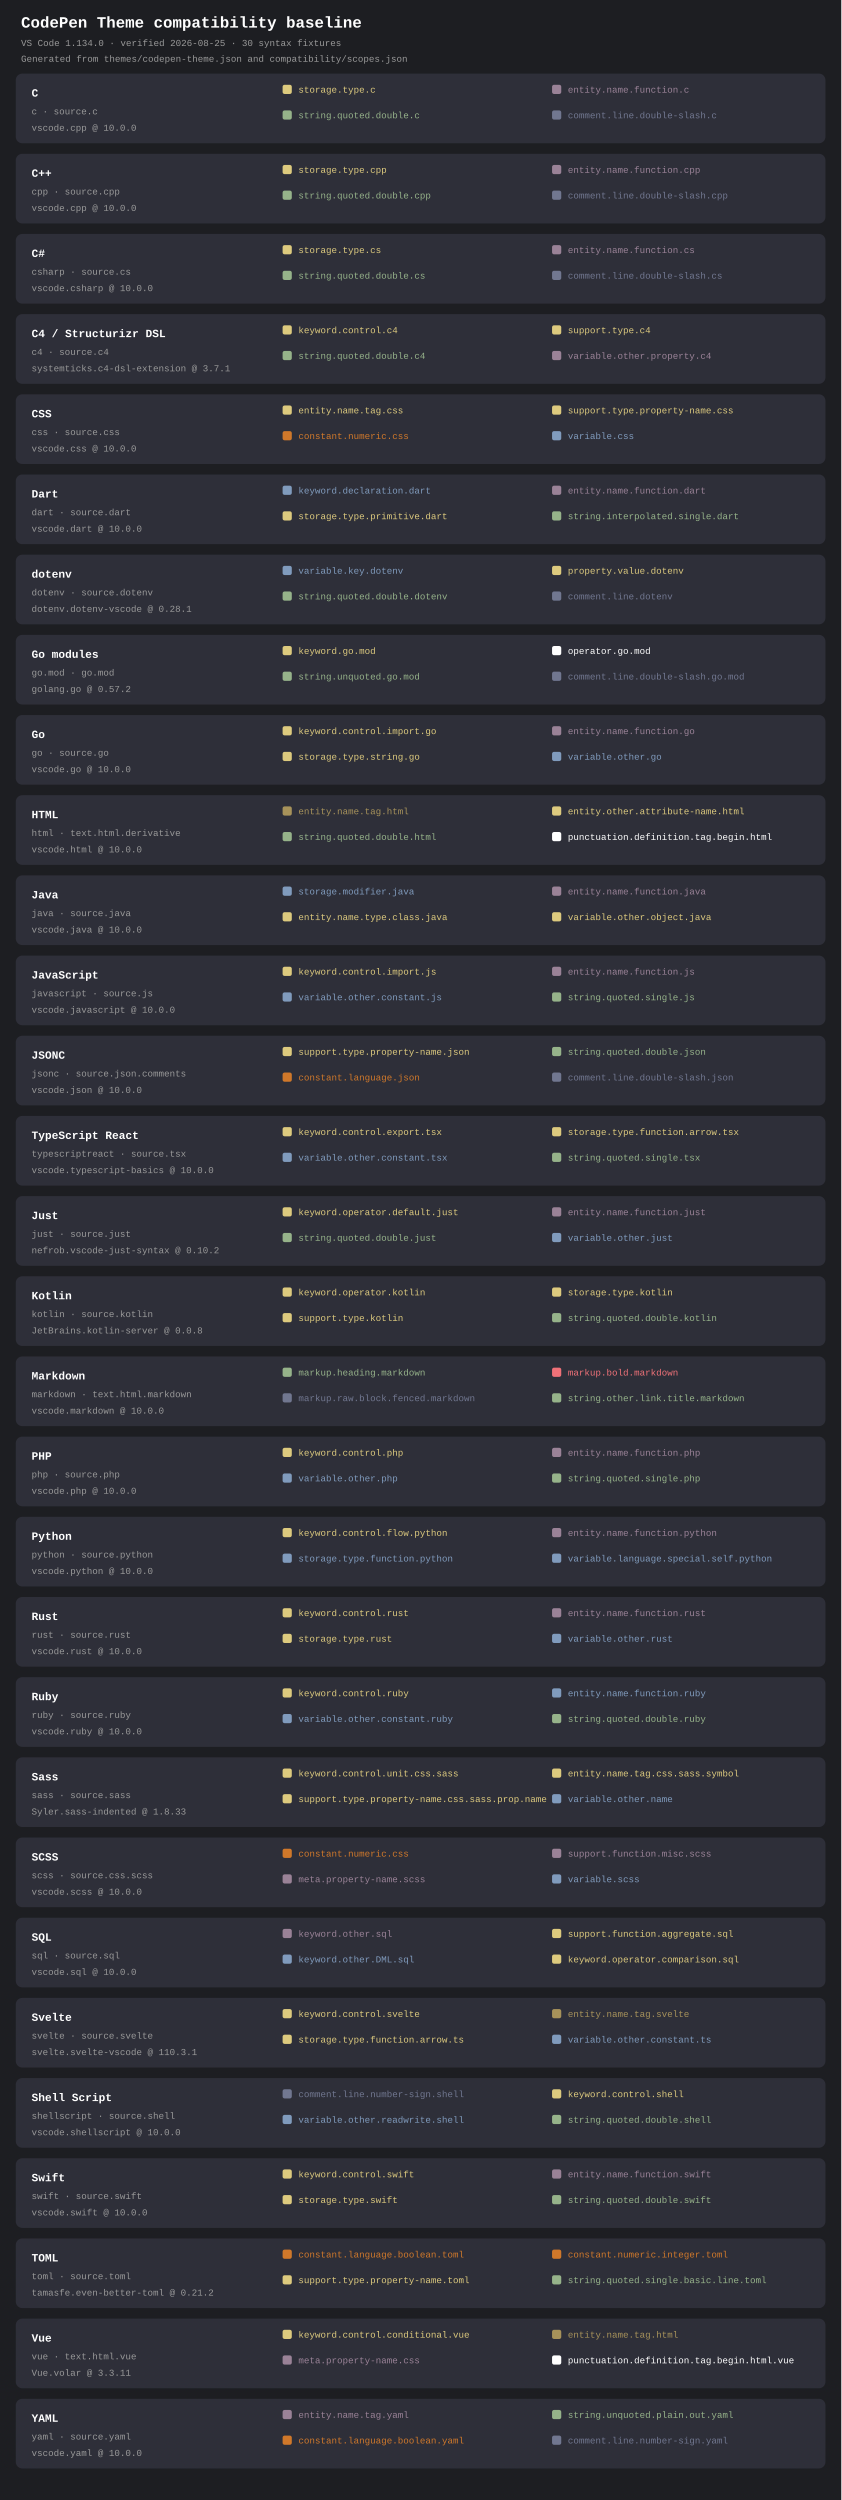
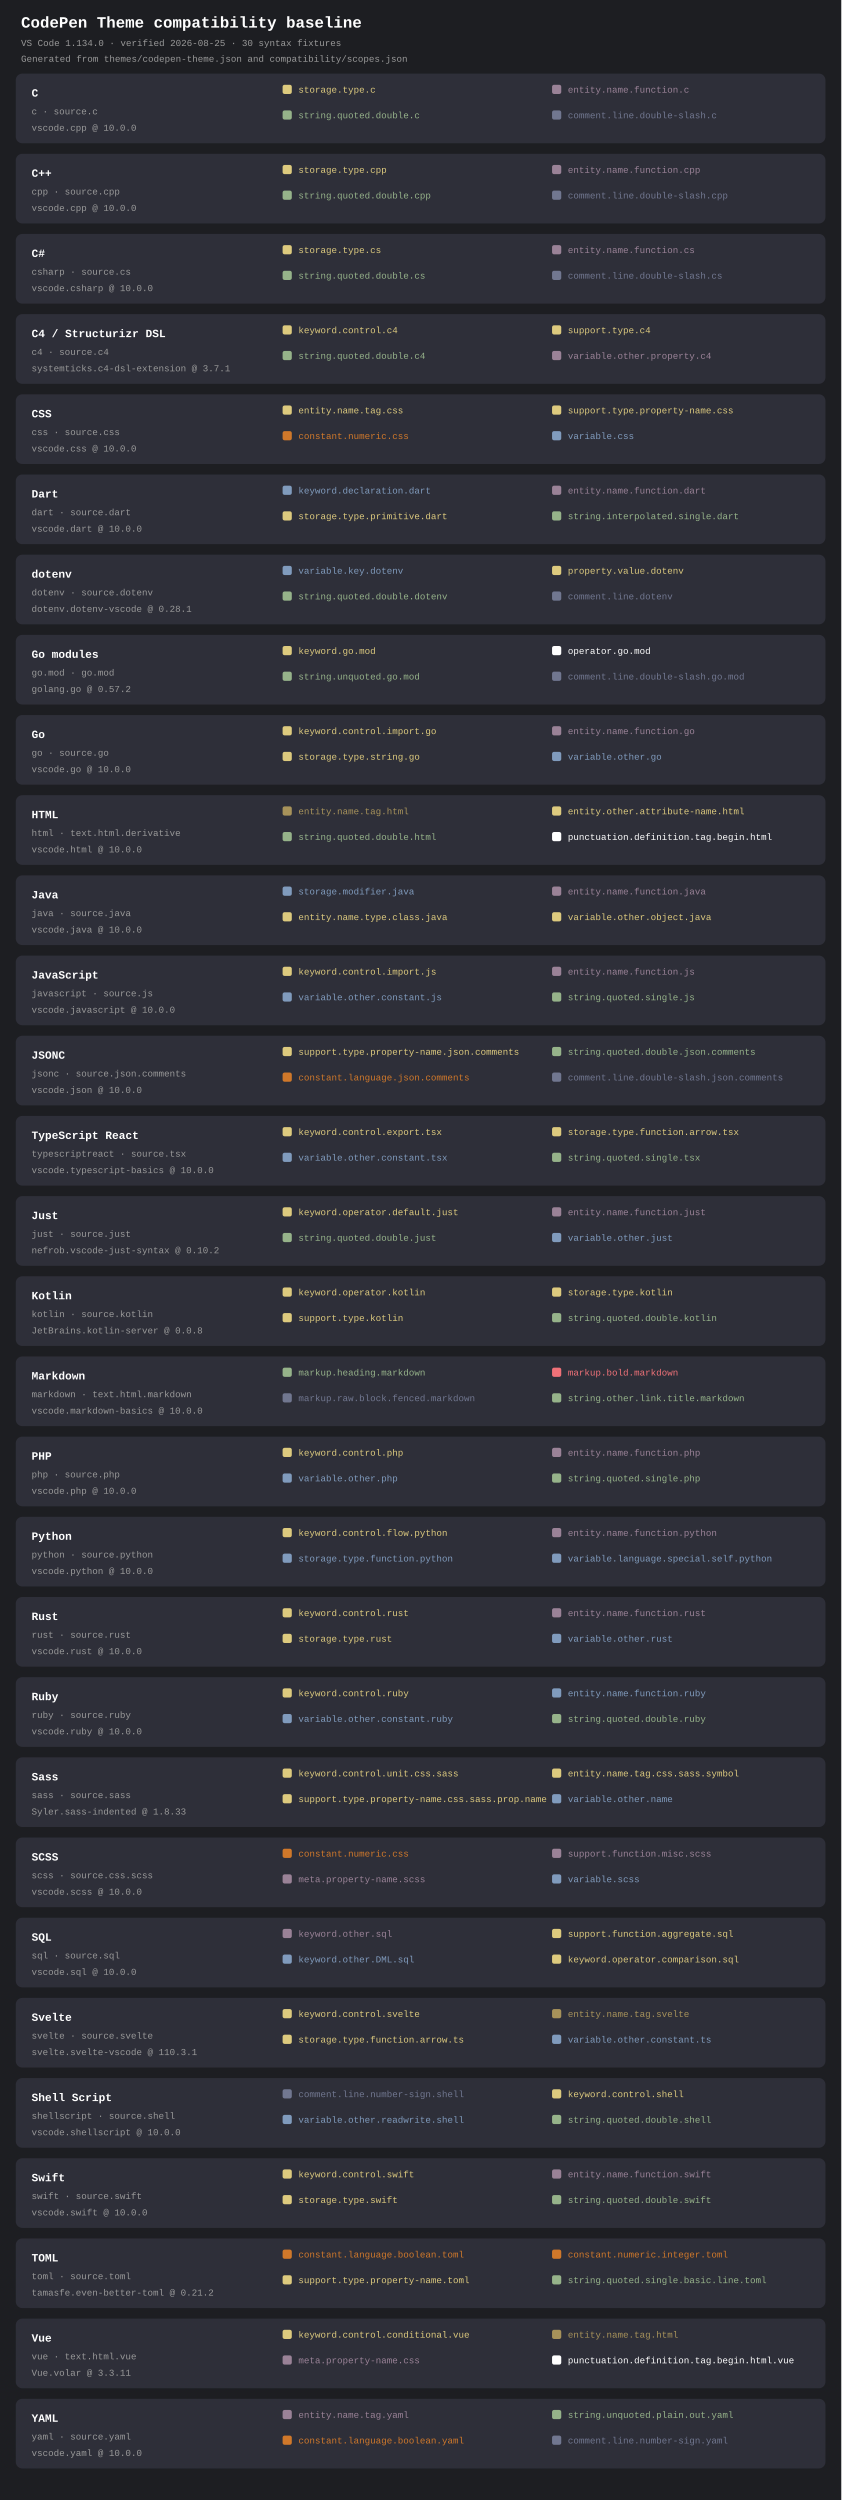
<svg xmlns="http://www.w3.org/2000/svg" width="1280" height="3804" viewBox="0 0 1280 3804">
  <style>text{font:14px SFMono-Regular,Consolas,Liberation Mono,monospace}.title{font-size:24px;font-weight:700}.language{font-size:17px;font-weight:700}</style>
  <rect width="100%" height="100%" fill="#1d1e22" />
  <text class="title" x="32" y="42" fill="#ffffff">CodePen Theme compatibility baseline</text>
  <text x="32" y="70" fill="#999999">VS Code 1.134.0 · verified 2026-08-25 · 30 syntax fixtures</text>
  <text x="32" y="94" fill="#999999">Generated from themes/codepen-theme.json and compatibility/scopes.json</text>
  <rect x="24" y="112" width="1232" height="106" rx="10" fill="#2e2f39" />
  <text class="language" x="48" y="147" fill="#ffffff">C</text>
  <text x="48" y="174" fill="#999999">c · source.c</text>
  <text x="48" y="199" fill="#999999">vscode.cpp @ 10.0.0</text>
  <rect x="430" y="129" width="14" height="14" rx="3" fill="#ddca7e" />
  <text x="454" y="141" fill="#ddca7e" font-style="italic">storage.type.c</text>
  <rect x="840" y="129" width="14" height="14" rx="3" fill="#9a8297" />
  <text x="864" y="141" fill="#9a8297">entity.name.function.c</text>
  <rect x="430" y="168" width="14" height="14" rx="3" fill="#96b38a" />
  <text x="454" y="180" fill="#96b38a">string.quoted.double.c</text>
  <rect x="840" y="168" width="14" height="14" rx="3" fill="#717790" />
  <text x="864" y="180" fill="#717790" font-style="italic">comment.line.double-slash.c</text>
  <rect x="24" y="234" width="1232" height="106" rx="10" fill="#2e2f39" />
  <text class="language" x="48" y="269" fill="#ffffff">C++</text>
  <text x="48" y="296" fill="#999999">cpp · source.cpp</text>
  <text x="48" y="321" fill="#999999">vscode.cpp @ 10.0.0</text>
  <rect x="430" y="251" width="14" height="14" rx="3" fill="#ddca7e" />
  <text x="454" y="263" fill="#ddca7e" font-style="italic">storage.type.cpp</text>
  <rect x="840" y="251" width="14" height="14" rx="3" fill="#9a8297" />
  <text x="864" y="263" fill="#9a8297">entity.name.function.cpp</text>
  <rect x="430" y="290" width="14" height="14" rx="3" fill="#96b38a" />
  <text x="454" y="302" fill="#96b38a">string.quoted.double.cpp</text>
  <rect x="840" y="290" width="14" height="14" rx="3" fill="#717790" />
  <text x="864" y="302" fill="#717790" font-style="italic">comment.line.double-slash.cpp</text>
  <rect x="24" y="356" width="1232" height="106" rx="10" fill="#2e2f39" />
  <text class="language" x="48" y="391" fill="#ffffff">C#</text>
  <text x="48" y="418" fill="#999999">csharp · source.cs</text>
  <text x="48" y="443" fill="#999999">vscode.csharp @ 10.0.0</text>
  <rect x="430" y="373" width="14" height="14" rx="3" fill="#ddca7e" />
  <text x="454" y="385" fill="#ddca7e" font-style="italic">storage.type.cs</text>
  <rect x="840" y="373" width="14" height="14" rx="3" fill="#9a8297" />
  <text x="864" y="385" fill="#9a8297">entity.name.function.cs</text>
  <rect x="430" y="412" width="14" height="14" rx="3" fill="#96b38a" />
  <text x="454" y="424" fill="#96b38a">string.quoted.double.cs</text>
  <rect x="840" y="412" width="14" height="14" rx="3" fill="#717790" />
  <text x="864" y="424" fill="#717790" font-style="italic">comment.line.double-slash.cs</text>
  <rect x="24" y="478" width="1232" height="106" rx="10" fill="#2e2f39" />
  <text class="language" x="48" y="513" fill="#ffffff">C4 / Structurizr DSL</text>
  <text x="48" y="540" fill="#999999">c4 · source.c4</text>
  <text x="48" y="565" fill="#999999">systemticks.c4-dsl-extension @ 3.7.1</text>
  <rect x="430" y="495" width="14" height="14" rx="3" fill="#ddca7e" />
  <text x="454" y="507" fill="#ddca7e">keyword.control.c4</text>
  <rect x="840" y="495" width="14" height="14" rx="3" fill="#ddca7e" />
  <text x="864" y="507" fill="#ddca7e">support.type.c4</text>
  <rect x="430" y="534" width="14" height="14" rx="3" fill="#96b38a" />
  <text x="454" y="546" fill="#96b38a">string.quoted.double.c4</text>
  <rect x="840" y="534" width="14" height="14" rx="3" fill="#9a8297" />
  <text x="864" y="546" fill="#9a8297">variable.other.property.c4</text>
  <rect x="24" y="600" width="1232" height="106" rx="10" fill="#2e2f39" />
  <text class="language" x="48" y="635" fill="#ffffff">CSS</text>
  <text x="48" y="662" fill="#999999">css · source.css</text>
  <text x="48" y="687" fill="#999999">vscode.css @ 10.0.0</text>
  <rect x="430" y="617" width="14" height="14" rx="3" fill="#ddca7e" />
  <text x="454" y="629" fill="#ddca7e">entity.name.tag.css</text>
  <rect x="840" y="617" width="14" height="14" rx="3" fill="#ddca7e" />
  <text x="864" y="629" fill="#ddca7e">support.type.property-name.css</text>
  <rect x="430" y="656" width="14" height="14" rx="3" fill="#d0782a" />
  <text x="454" y="668" fill="#d0782a">constant.numeric.css</text>
  <rect x="840" y="656" width="14" height="14" rx="3" fill="#809bbd" />
  <text x="864" y="668" fill="#809bbd">variable.css</text>
  <rect x="24" y="722" width="1232" height="106" rx="10" fill="#2e2f39" />
  <text class="language" x="48" y="757" fill="#ffffff">Dart</text>
  <text x="48" y="784" fill="#999999">dart · source.dart</text>
  <text x="48" y="809" fill="#999999">vscode.dart @ 10.0.0</text>
  <rect x="430" y="739" width="14" height="14" rx="3" fill="#809bbd" />
  <text x="454" y="751" fill="#809bbd" font-style="italic">keyword.declaration.dart</text>
  <rect x="840" y="739" width="14" height="14" rx="3" fill="#9a8297" />
  <text x="864" y="751" fill="#9a8297">entity.name.function.dart</text>
  <rect x="430" y="778" width="14" height="14" rx="3" fill="#ddca7e" />
  <text x="454" y="790" fill="#ddca7e" font-style="italic">storage.type.primitive.dart</text>
  <rect x="840" y="778" width="14" height="14" rx="3" fill="#96b38a" />
  <text x="864" y="790" fill="#96b38a">string.interpolated.single.dart</text>
  <rect x="24" y="844" width="1232" height="106" rx="10" fill="#2e2f39" />
  <text class="language" x="48" y="879" fill="#ffffff">dotenv</text>
  <text x="48" y="906" fill="#999999">dotenv · source.dotenv</text>
  <text x="48" y="931" fill="#999999">dotenv.dotenv-vscode @ 0.28.1</text>
  <rect x="430" y="861" width="14" height="14" rx="3" fill="#809bbd" />
  <text x="454" y="873" fill="#809bbd">variable.key.dotenv</text>
  <rect x="840" y="861" width="14" height="14" rx="3" fill="#ddca7e" />
  <text x="864" y="873" fill="#ddca7e">property.value.dotenv</text>
  <rect x="430" y="900" width="14" height="14" rx="3" fill="#96b38a" />
  <text x="454" y="912" fill="#96b38a">string.quoted.double.dotenv</text>
  <rect x="840" y="900" width="14" height="14" rx="3" fill="#717790" />
  <text x="864" y="912" fill="#717790" font-style="italic">comment.line.dotenv</text>
  <rect x="24" y="966" width="1232" height="106" rx="10" fill="#2e2f39" />
  <text class="language" x="48" y="1001" fill="#ffffff">Go modules</text>
  <text x="48" y="1028" fill="#999999">go.mod · go.mod</text>
  <text x="48" y="1053" fill="#999999">golang.go @ 0.57.2</text>
  <rect x="430" y="983" width="14" height="14" rx="3" fill="#ddca7e" />
  <text x="454" y="995" fill="#ddca7e">keyword.go.mod</text>
  <rect x="840" y="983" width="14" height="14" rx="3" fill="#ffffff" />
  <text x="864" y="995" fill="#ffffff">operator.go.mod</text>
  <rect x="430" y="1022" width="14" height="14" rx="3" fill="#96b38a" />
  <text x="454" y="1034" fill="#96b38a">string.unquoted.go.mod</text>
  <rect x="840" y="1022" width="14" height="14" rx="3" fill="#717790" />
  <text x="864" y="1034" fill="#717790" font-style="italic">comment.line.double-slash.go.mod</text>
  <rect x="24" y="1088" width="1232" height="106" rx="10" fill="#2e2f39" />
  <text class="language" x="48" y="1123" fill="#ffffff">Go</text>
  <text x="48" y="1150" fill="#999999">go · source.go</text>
  <text x="48" y="1175" fill="#999999">vscode.go @ 10.0.0</text>
  <rect x="430" y="1105" width="14" height="14" rx="3" fill="#ddca7e" />
  <text x="454" y="1117" fill="#ddca7e" font-style="italic">keyword.control.import.go</text>
  <rect x="840" y="1105" width="14" height="14" rx="3" fill="#9a8297" />
  <text x="864" y="1117" fill="#9a8297">entity.name.function.go</text>
  <rect x="430" y="1144" width="14" height="14" rx="3" fill="#ddca7e" />
  <text x="454" y="1156" fill="#ddca7e" font-style="italic">storage.type.string.go</text>
  <rect x="840" y="1144" width="14" height="14" rx="3" fill="#809bbd" />
  <text x="864" y="1156" fill="#809bbd">variable.other.go</text>
  <rect x="24" y="1210" width="1232" height="106" rx="10" fill="#2e2f39" />
  <text class="language" x="48" y="1245" fill="#ffffff">HTML</text>
  <text x="48" y="1272" fill="#999999">html · text.html.derivative</text>
  <text x="48" y="1297" fill="#999999">vscode.html @ 10.0.0</text>
  <rect x="430" y="1227" width="14" height="14" rx="3" fill="#a7925a" />
  <text x="454" y="1239" fill="#a7925a">entity.name.tag.html</text>
  <rect x="840" y="1227" width="14" height="14" rx="3" fill="#ddca7e" />
  <text x="864" y="1239" fill="#ddca7e">entity.other.attribute-name.html</text>
  <rect x="430" y="1266" width="14" height="14" rx="3" fill="#96b38a" />
  <text x="454" y="1278" fill="#96b38a">string.quoted.double.html</text>
  <rect x="840" y="1266" width="14" height="14" rx="3" fill="#ffffff" />
  <text x="864" y="1278" fill="#ffffff">punctuation.definition.tag.begin.html</text>
  <rect x="24" y="1332" width="1232" height="106" rx="10" fill="#2e2f39" />
  <text class="language" x="48" y="1367" fill="#ffffff">Java</text>
  <text x="48" y="1394" fill="#999999">java · source.java</text>
  <text x="48" y="1419" fill="#999999">vscode.java @ 10.0.0</text>
  <rect x="430" y="1349" width="14" height="14" rx="3" fill="#809bbd" />
  <text x="454" y="1361" fill="#809bbd" font-style="italic">storage.modifier.java</text>
  <rect x="840" y="1349" width="14" height="14" rx="3" fill="#9a8297" />
  <text x="864" y="1361" fill="#9a8297">entity.name.function.java</text>
  <rect x="430" y="1388" width="14" height="14" rx="3" fill="#ddca7e" />
  <text x="454" y="1400" fill="#ddca7e">entity.name.type.class.java</text>
  <rect x="840" y="1388" width="14" height="14" rx="3" fill="#ddca7e" />
  <text x="864" y="1400" fill="#ddca7e">variable.other.object.java</text>
  <rect x="24" y="1454" width="1232" height="106" rx="10" fill="#2e2f39" />
  <text class="language" x="48" y="1489" fill="#ffffff">JavaScript</text>
  <text x="48" y="1516" fill="#999999">javascript · source.js</text>
  <text x="48" y="1541" fill="#999999">vscode.javascript @ 10.0.0</text>
  <rect x="430" y="1471" width="14" height="14" rx="3" fill="#ddca7e" />
  <text x="454" y="1483" fill="#ddca7e" font-style="italic">keyword.control.import.js</text>
  <rect x="840" y="1471" width="14" height="14" rx="3" fill="#9a8297" />
  <text x="864" y="1483" fill="#9a8297">entity.name.function.js</text>
  <rect x="430" y="1510" width="14" height="14" rx="3" fill="#809bbd" />
  <text x="454" y="1522" fill="#809bbd">variable.other.constant.js</text>
  <rect x="840" y="1510" width="14" height="14" rx="3" fill="#96b38a" />
  <text x="864" y="1522" fill="#96b38a">string.quoted.single.js</text>
  <rect x="24" y="1576" width="1232" height="106" rx="10" fill="#2e2f39" />
  <text class="language" x="48" y="1611" fill="#ffffff">JSONC</text>
  <text x="48" y="1638" fill="#999999">jsonc · source.json.comments</text>
  <text x="48" y="1663" fill="#999999">vscode.json @ 10.0.0</text>
  <rect x="430" y="1593" width="14" height="14" rx="3" fill="#ddca7e" />
-   <text x="454" y="1605" fill="#ddca7e">support.type.property-name.json</text>
+   <text x="454" y="1605" fill="#ddca7e">support.type.property-name.json.comments</text>
  <rect x="840" y="1593" width="14" height="14" rx="3" fill="#96b38a" />
-   <text x="864" y="1605" fill="#96b38a">string.quoted.double.json</text>
+   <text x="864" y="1605" fill="#96b38a">string.quoted.double.json.comments</text>
  <rect x="430" y="1632" width="14" height="14" rx="3" fill="#d0782a" />
-   <text x="454" y="1644" fill="#d0782a">constant.language.json</text>
+   <text x="454" y="1644" fill="#d0782a">constant.language.json.comments</text>
  <rect x="840" y="1632" width="14" height="14" rx="3" fill="#717790" />
-   <text x="864" y="1644" fill="#717790" font-style="italic">comment.line.double-slash.json</text>
+   <text x="864" y="1644" fill="#717790" font-style="italic">comment.line.double-slash.json.comments</text>
  <rect x="24" y="1698" width="1232" height="106" rx="10" fill="#2e2f39" />
  <text class="language" x="48" y="1733" fill="#ffffff">TypeScript React</text>
  <text x="48" y="1760" fill="#999999">typescriptreact · source.tsx</text>
  <text x="48" y="1785" fill="#999999">vscode.typescript-basics @ 10.0.0</text>
  <rect x="430" y="1715" width="14" height="14" rx="3" fill="#ddca7e" />
  <text x="454" y="1727" fill="#ddca7e" font-style="italic">keyword.control.export.tsx</text>
  <rect x="840" y="1715" width="14" height="14" rx="3" fill="#ddca7e" />
  <text x="864" y="1727" fill="#ddca7e" font-style="italic">storage.type.function.arrow.tsx</text>
  <rect x="430" y="1754" width="14" height="14" rx="3" fill="#809bbd" />
  <text x="454" y="1766" fill="#809bbd">variable.other.constant.tsx</text>
  <rect x="840" y="1754" width="14" height="14" rx="3" fill="#96b38a" />
  <text x="864" y="1766" fill="#96b38a">string.quoted.single.tsx</text>
  <rect x="24" y="1820" width="1232" height="106" rx="10" fill="#2e2f39" />
  <text class="language" x="48" y="1855" fill="#ffffff">Just</text>
  <text x="48" y="1882" fill="#999999">just · source.just</text>
  <text x="48" y="1907" fill="#999999">nefrob.vscode-just-syntax @ 0.10.2</text>
  <rect x="430" y="1837" width="14" height="14" rx="3" fill="#ddca7e" />
  <text x="454" y="1849" fill="#ddca7e">keyword.operator.default.just</text>
  <rect x="840" y="1837" width="14" height="14" rx="3" fill="#9a8297" />
  <text x="864" y="1849" fill="#9a8297">entity.name.function.just</text>
  <rect x="430" y="1876" width="14" height="14" rx="3" fill="#96b38a" />
  <text x="454" y="1888" fill="#96b38a">string.quoted.double.just</text>
  <rect x="840" y="1876" width="14" height="14" rx="3" fill="#809bbd" />
  <text x="864" y="1888" fill="#809bbd">variable.other.just</text>
  <rect x="24" y="1942" width="1232" height="106" rx="10" fill="#2e2f39" />
  <text class="language" x="48" y="1977" fill="#ffffff">Kotlin</text>
  <text x="48" y="2004" fill="#999999">kotlin · source.kotlin</text>
  <text x="48" y="2029" fill="#999999">JetBrains.kotlin-server @ 0.0.8</text>
  <rect x="430" y="1959" width="14" height="14" rx="3" fill="#ddca7e" />
  <text x="454" y="1971" fill="#ddca7e">keyword.operator.kotlin</text>
  <rect x="840" y="1959" width="14" height="14" rx="3" fill="#ddca7e" />
  <text x="864" y="1971" fill="#ddca7e" font-style="italic">storage.type.kotlin</text>
  <rect x="430" y="1998" width="14" height="14" rx="3" fill="#ddca7e" />
  <text x="454" y="2010" fill="#ddca7e">support.type.kotlin</text>
  <rect x="840" y="1998" width="14" height="14" rx="3" fill="#96b38a" />
  <text x="864" y="2010" fill="#96b38a">string.quoted.double.kotlin</text>
  <rect x="24" y="2064" width="1232" height="106" rx="10" fill="#2e2f39" />
  <text class="language" x="48" y="2099" fill="#ffffff">Markdown</text>
  <text x="48" y="2126" fill="#999999">markdown · text.html.markdown</text>
-   <text x="48" y="2151" fill="#999999">vscode.markdown @ 10.0.0</text>
+   <text x="48" y="2151" fill="#999999">vscode.markdown-basics @ 10.0.0</text>
  <rect x="430" y="2081" width="14" height="14" rx="3" fill="#96b38a" />
  <text x="454" y="2093" fill="#96b38a">markup.heading.markdown</text>
  <rect x="840" y="2081" width="14" height="14" rx="3" fill="#f07178" />
  <text x="864" y="2093" fill="#f07178">markup.bold.markdown</text>
  <rect x="430" y="2120" width="14" height="14" rx="3" fill="#717790" />
  <text x="454" y="2132" fill="#717790">markup.raw.block.fenced.markdown</text>
  <rect x="840" y="2120" width="14" height="14" rx="3" fill="#96b38a" />
  <text x="864" y="2132" fill="#96b38a">string.other.link.title.markdown</text>
  <rect x="24" y="2186" width="1232" height="106" rx="10" fill="#2e2f39" />
  <text class="language" x="48" y="2221" fill="#ffffff">PHP</text>
  <text x="48" y="2248" fill="#999999">php · source.php</text>
  <text x="48" y="2273" fill="#999999">vscode.php @ 10.0.0</text>
  <rect x="430" y="2203" width="14" height="14" rx="3" fill="#ddca7e" />
  <text x="454" y="2215" fill="#ddca7e">keyword.control.php</text>
  <rect x="840" y="2203" width="14" height="14" rx="3" fill="#9a8297" />
  <text x="864" y="2215" fill="#9a8297">entity.name.function.php</text>
  <rect x="430" y="2242" width="14" height="14" rx="3" fill="#809bbd" />
  <text x="454" y="2254" fill="#809bbd">variable.other.php</text>
  <rect x="840" y="2242" width="14" height="14" rx="3" fill="#96b38a" />
  <text x="864" y="2254" fill="#96b38a">string.quoted.single.php</text>
  <rect x="24" y="2308" width="1232" height="106" rx="10" fill="#2e2f39" />
  <text class="language" x="48" y="2343" fill="#ffffff">Python</text>
  <text x="48" y="2370" fill="#999999">python · source.python</text>
  <text x="48" y="2395" fill="#999999">vscode.python @ 10.0.0</text>
  <rect x="430" y="2325" width="14" height="14" rx="3" fill="#ddca7e" />
  <text x="454" y="2337" fill="#ddca7e" font-style="italic">keyword.control.flow.python</text>
  <rect x="840" y="2325" width="14" height="14" rx="3" fill="#9a8297" />
  <text x="864" y="2337" fill="#9a8297">entity.name.function.python</text>
  <rect x="430" y="2364" width="14" height="14" rx="3" fill="#809bbd" />
  <text x="454" y="2376" fill="#809bbd" font-style="italic">storage.type.function.python</text>
  <rect x="840" y="2364" width="14" height="14" rx="3" fill="#809bbd" />
  <text x="864" y="2376" fill="#809bbd" font-style="italic">variable.language.special.self.python</text>
  <rect x="24" y="2430" width="1232" height="106" rx="10" fill="#2e2f39" />
  <text class="language" x="48" y="2465" fill="#ffffff">Rust</text>
  <text x="48" y="2492" fill="#999999">rust · source.rust</text>
  <text x="48" y="2517" fill="#999999">vscode.rust @ 10.0.0</text>
  <rect x="430" y="2447" width="14" height="14" rx="3" fill="#ddca7e" />
  <text x="454" y="2459" fill="#ddca7e" font-style="italic">keyword.control.rust</text>
  <rect x="840" y="2447" width="14" height="14" rx="3" fill="#9a8297" />
  <text x="864" y="2459" fill="#9a8297">entity.name.function.rust</text>
  <rect x="430" y="2486" width="14" height="14" rx="3" fill="#ddca7e" />
  <text x="454" y="2498" fill="#ddca7e" font-style="italic">storage.type.rust</text>
  <rect x="840" y="2486" width="14" height="14" rx="3" fill="#809bbd" />
  <text x="864" y="2498" fill="#809bbd">variable.other.rust</text>
  <rect x="24" y="2552" width="1232" height="106" rx="10" fill="#2e2f39" />
  <text class="language" x="48" y="2587" fill="#ffffff">Ruby</text>
  <text x="48" y="2614" fill="#999999">ruby · source.ruby</text>
  <text x="48" y="2639" fill="#999999">vscode.ruby @ 10.0.0</text>
  <rect x="430" y="2569" width="14" height="14" rx="3" fill="#ddca7e" />
  <text x="454" y="2581" fill="#ddca7e" font-style="italic">keyword.control.ruby</text>
  <rect x="840" y="2569" width="14" height="14" rx="3" fill="#809bbd" />
  <text x="864" y="2581" fill="#809bbd">entity.name.function.ruby</text>
  <rect x="430" y="2608" width="14" height="14" rx="3" fill="#809bbd" />
  <text x="454" y="2620" fill="#809bbd">variable.other.constant.ruby</text>
  <rect x="840" y="2608" width="14" height="14" rx="3" fill="#96b38a" />
  <text x="864" y="2620" fill="#96b38a">string.quoted.double.ruby</text>
  <rect x="24" y="2674" width="1232" height="106" rx="10" fill="#2e2f39" />
  <text class="language" x="48" y="2709" fill="#ffffff">Sass</text>
  <text x="48" y="2736" fill="#999999">sass · source.sass</text>
  <text x="48" y="2761" fill="#999999">Syler.sass-indented @ 1.8.33</text>
  <rect x="430" y="2691" width="14" height="14" rx="3" fill="#ddca7e" />
  <text x="454" y="2703" fill="#ddca7e">keyword.control.unit.css.sass</text>
  <rect x="840" y="2691" width="14" height="14" rx="3" fill="#ddca7e" />
  <text x="864" y="2703" fill="#ddca7e">entity.name.tag.css.sass.symbol</text>
  <rect x="430" y="2730" width="14" height="14" rx="3" fill="#ddca7e" />
  <text x="454" y="2742" fill="#ddca7e">support.type.property-name.css.sass.prop.name</text>
  <rect x="840" y="2730" width="14" height="14" rx="3" fill="#809bbd" />
  <text x="864" y="2742" fill="#809bbd">variable.other.name</text>
  <rect x="24" y="2796" width="1232" height="106" rx="10" fill="#2e2f39" />
  <text class="language" x="48" y="2831" fill="#ffffff">SCSS</text>
  <text x="48" y="2858" fill="#999999">scss · source.css.scss</text>
  <text x="48" y="2883" fill="#999999">vscode.scss @ 10.0.0</text>
  <rect x="430" y="2813" width="14" height="14" rx="3" fill="#d0782a" />
  <text x="454" y="2825" fill="#d0782a">constant.numeric.css</text>
  <rect x="840" y="2813" width="14" height="14" rx="3" fill="#9a8297" />
  <text x="864" y="2825" fill="#9a8297">support.function.misc.scss</text>
  <rect x="430" y="2852" width="14" height="14" rx="3" fill="#9a8297" />
  <text x="454" y="2864" fill="#9a8297">meta.property-name.scss</text>
  <rect x="840" y="2852" width="14" height="14" rx="3" fill="#809bbd" />
  <text x="864" y="2864" fill="#809bbd">variable.scss</text>
  <rect x="24" y="2918" width="1232" height="106" rx="10" fill="#2e2f39" />
  <text class="language" x="48" y="2953" fill="#ffffff">SQL</text>
  <text x="48" y="2980" fill="#999999">sql · source.sql</text>
  <text x="48" y="3005" fill="#999999">vscode.sql @ 10.0.0</text>
  <rect x="430" y="2935" width="14" height="14" rx="3" fill="#9a8297" />
  <text x="454" y="2947" fill="#9a8297">keyword.other.sql</text>
  <rect x="840" y="2935" width="14" height="14" rx="3" fill="#ddca7e" />
  <text x="864" y="2947" fill="#ddca7e">support.function.aggregate.sql</text>
  <rect x="430" y="2974" width="14" height="14" rx="3" fill="#809bbd" />
  <text x="454" y="2986" fill="#809bbd">keyword.other.DML.sql</text>
  <rect x="840" y="2974" width="14" height="14" rx="3" fill="#ddca7e" />
  <text x="864" y="2986" fill="#ddca7e">keyword.operator.comparison.sql</text>
  <rect x="24" y="3040" width="1232" height="106" rx="10" fill="#2e2f39" />
  <text class="language" x="48" y="3075" fill="#ffffff">Svelte</text>
  <text x="48" y="3102" fill="#999999">svelte · source.svelte</text>
  <text x="48" y="3127" fill="#999999">svelte.svelte-vscode @ 110.3.1</text>
  <rect x="430" y="3057" width="14" height="14" rx="3" fill="#ddca7e" />
  <text x="454" y="3069" fill="#ddca7e">keyword.control.svelte</text>
  <rect x="840" y="3057" width="14" height="14" rx="3" fill="#a7925a" />
  <text x="864" y="3069" fill="#a7925a">entity.name.tag.svelte</text>
  <rect x="430" y="3096" width="14" height="14" rx="3" fill="#ddca7e" />
  <text x="454" y="3108" fill="#ddca7e" font-style="italic">storage.type.function.arrow.ts</text>
  <rect x="840" y="3096" width="14" height="14" rx="3" fill="#809bbd" />
  <text x="864" y="3108" fill="#809bbd">variable.other.constant.ts</text>
  <rect x="24" y="3162" width="1232" height="106" rx="10" fill="#2e2f39" />
  <text class="language" x="48" y="3197" fill="#ffffff">Shell Script</text>
  <text x="48" y="3224" fill="#999999">shellscript · source.shell</text>
  <text x="48" y="3249" fill="#999999">vscode.shellscript @ 10.0.0</text>
  <rect x="430" y="3179" width="14" height="14" rx="3" fill="#717790" />
  <text x="454" y="3191" fill="#717790" font-style="italic">comment.line.number-sign.shell</text>
  <rect x="840" y="3179" width="14" height="14" rx="3" fill="#ddca7e" />
  <text x="864" y="3191" fill="#ddca7e">keyword.control.shell</text>
  <rect x="430" y="3218" width="14" height="14" rx="3" fill="#809bbd" />
  <text x="454" y="3230" fill="#809bbd">variable.other.readwrite.shell</text>
  <rect x="840" y="3218" width="14" height="14" rx="3" fill="#96b38a" />
  <text x="864" y="3230" fill="#96b38a">string.quoted.double.shell</text>
  <rect x="24" y="3284" width="1232" height="106" rx="10" fill="#2e2f39" />
  <text class="language" x="48" y="3319" fill="#ffffff">Swift</text>
  <text x="48" y="3346" fill="#999999">swift · source.swift</text>
  <text x="48" y="3371" fill="#999999">vscode.swift @ 10.0.0</text>
  <rect x="430" y="3301" width="14" height="14" rx="3" fill="#ddca7e" />
  <text x="454" y="3313" fill="#ddca7e">keyword.control.swift</text>
  <rect x="840" y="3301" width="14" height="14" rx="3" fill="#9a8297" />
  <text x="864" y="3313" fill="#9a8297">entity.name.function.swift</text>
  <rect x="430" y="3340" width="14" height="14" rx="3" fill="#ddca7e" />
  <text x="454" y="3352" fill="#ddca7e" font-style="italic">storage.type.swift</text>
  <rect x="840" y="3340" width="14" height="14" rx="3" fill="#96b38a" />
  <text x="864" y="3352" fill="#96b38a">string.quoted.double.swift</text>
  <rect x="24" y="3406" width="1232" height="106" rx="10" fill="#2e2f39" />
  <text class="language" x="48" y="3441" fill="#ffffff">TOML</text>
  <text x="48" y="3468" fill="#999999">toml · source.toml</text>
  <text x="48" y="3493" fill="#999999">tamasfe.even-better-toml @ 0.21.2</text>
  <rect x="430" y="3423" width="14" height="14" rx="3" fill="#d0782a" />
  <text x="454" y="3435" fill="#d0782a">constant.language.boolean.toml</text>
  <rect x="840" y="3423" width="14" height="14" rx="3" fill="#d0782a" />
  <text x="864" y="3435" fill="#d0782a">constant.numeric.integer.toml</text>
  <rect x="430" y="3462" width="14" height="14" rx="3" fill="#ddca7e" />
  <text x="454" y="3474" fill="#ddca7e">support.type.property-name.toml</text>
  <rect x="840" y="3462" width="14" height="14" rx="3" fill="#96b38a" />
  <text x="864" y="3474" fill="#96b38a">string.quoted.single.basic.line.toml</text>
  <rect x="24" y="3528" width="1232" height="106" rx="10" fill="#2e2f39" />
  <text class="language" x="48" y="3563" fill="#ffffff">Vue</text>
  <text x="48" y="3590" fill="#999999">vue · text.html.vue</text>
  <text x="48" y="3615" fill="#999999">Vue.volar @ 3.3.11</text>
  <rect x="430" y="3545" width="14" height="14" rx="3" fill="#ddca7e" />
  <text x="454" y="3557" fill="#ddca7e">keyword.control.conditional.vue</text>
  <rect x="840" y="3545" width="14" height="14" rx="3" fill="#a7925a" />
  <text x="864" y="3557" fill="#a7925a">entity.name.tag.html</text>
  <rect x="430" y="3584" width="14" height="14" rx="3" fill="#9a8297" />
  <text x="454" y="3596" fill="#9a8297">meta.property-name.css</text>
  <rect x="840" y="3584" width="14" height="14" rx="3" fill="#ffffff" />
  <text x="864" y="3596" fill="#ffffff">punctuation.definition.tag.begin.html.vue</text>
  <rect x="24" y="3650" width="1232" height="106" rx="10" fill="#2e2f39" />
  <text class="language" x="48" y="3685" fill="#ffffff">YAML</text>
  <text x="48" y="3712" fill="#999999">yaml · source.yaml</text>
  <text x="48" y="3737" fill="#999999">vscode.yaml @ 10.0.0</text>
  <rect x="430" y="3667" width="14" height="14" rx="3" fill="#9a8297" />
  <text x="454" y="3679" fill="#9a8297">entity.name.tag.yaml</text>
  <rect x="840" y="3667" width="14" height="14" rx="3" fill="#96b38a" />
  <text x="864" y="3679" fill="#96b38a">string.unquoted.plain.out.yaml</text>
  <rect x="430" y="3706" width="14" height="14" rx="3" fill="#d0782a" />
  <text x="454" y="3718" fill="#d0782a">constant.language.boolean.yaml</text>
  <rect x="840" y="3706" width="14" height="14" rx="3" fill="#717790" />
  <text x="864" y="3718" fill="#717790" font-style="italic">comment.line.number-sign.yaml</text>
</svg>
